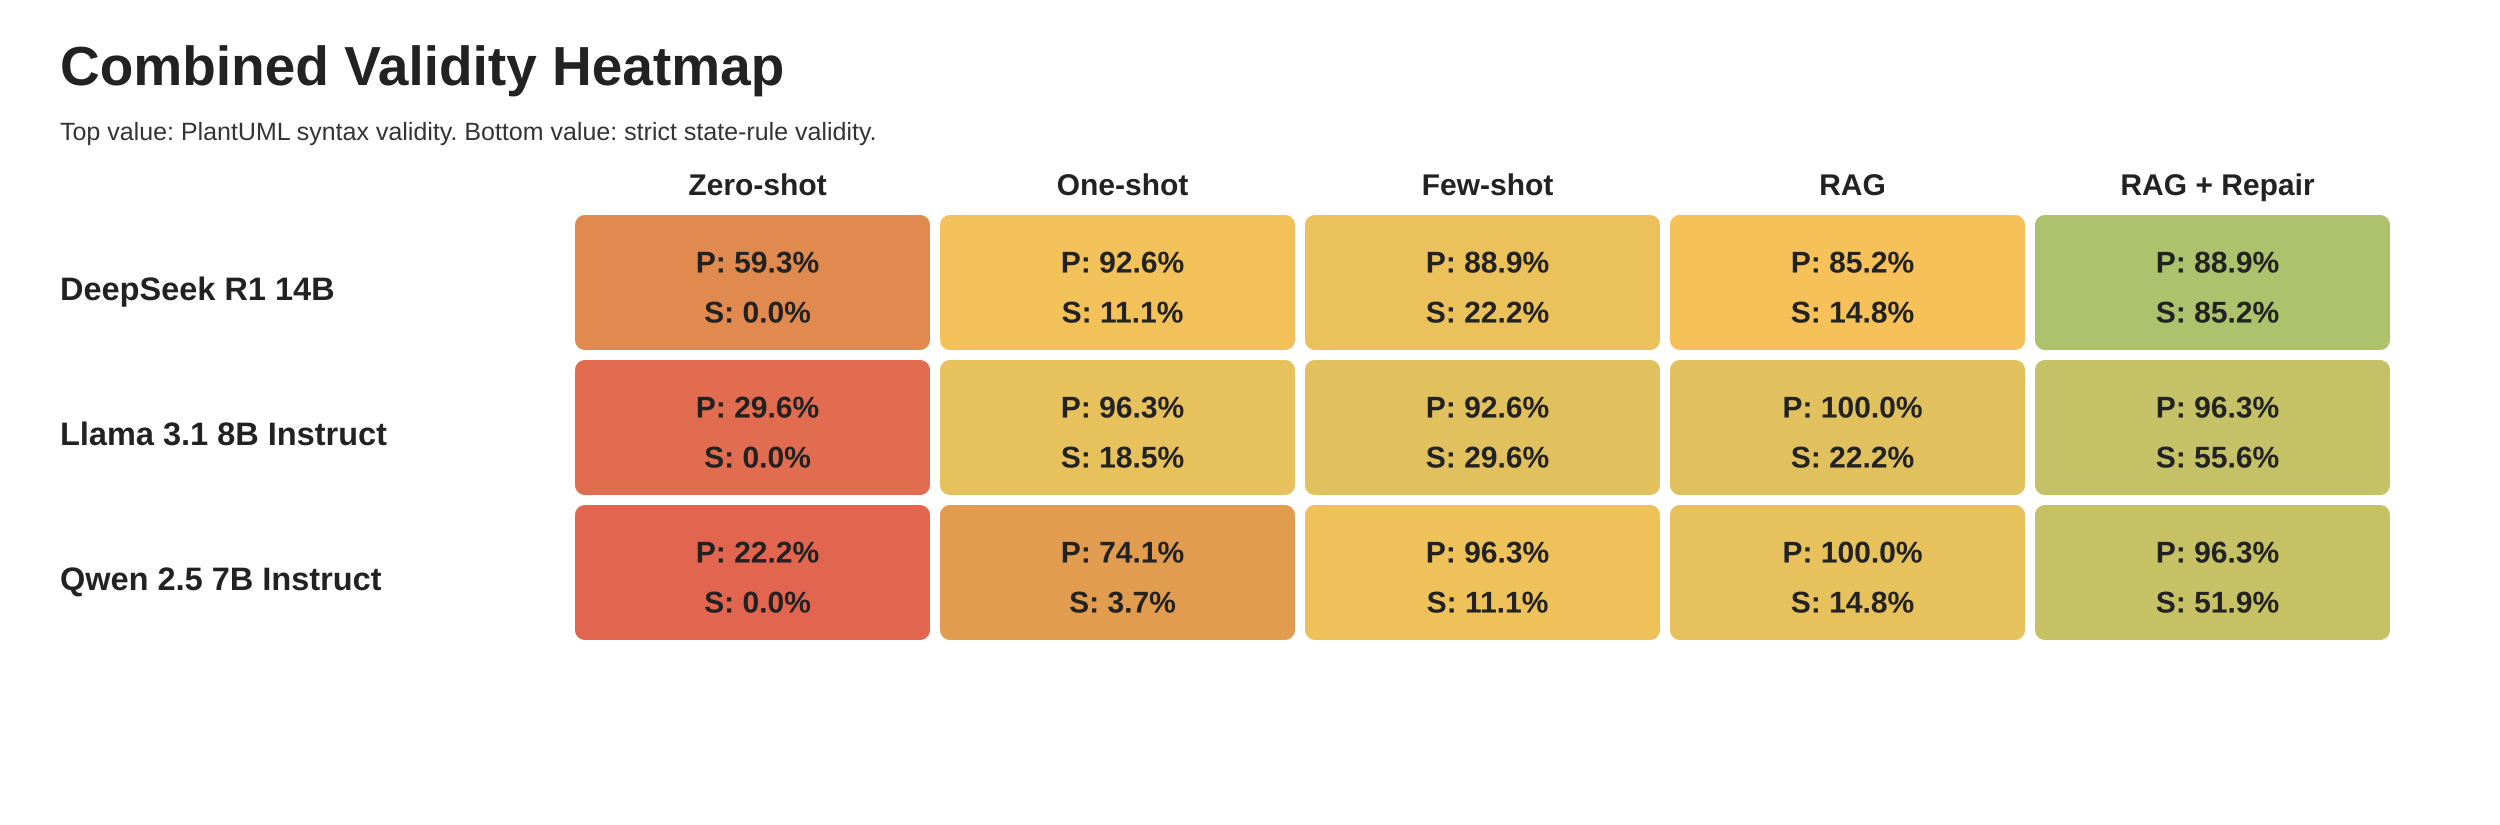
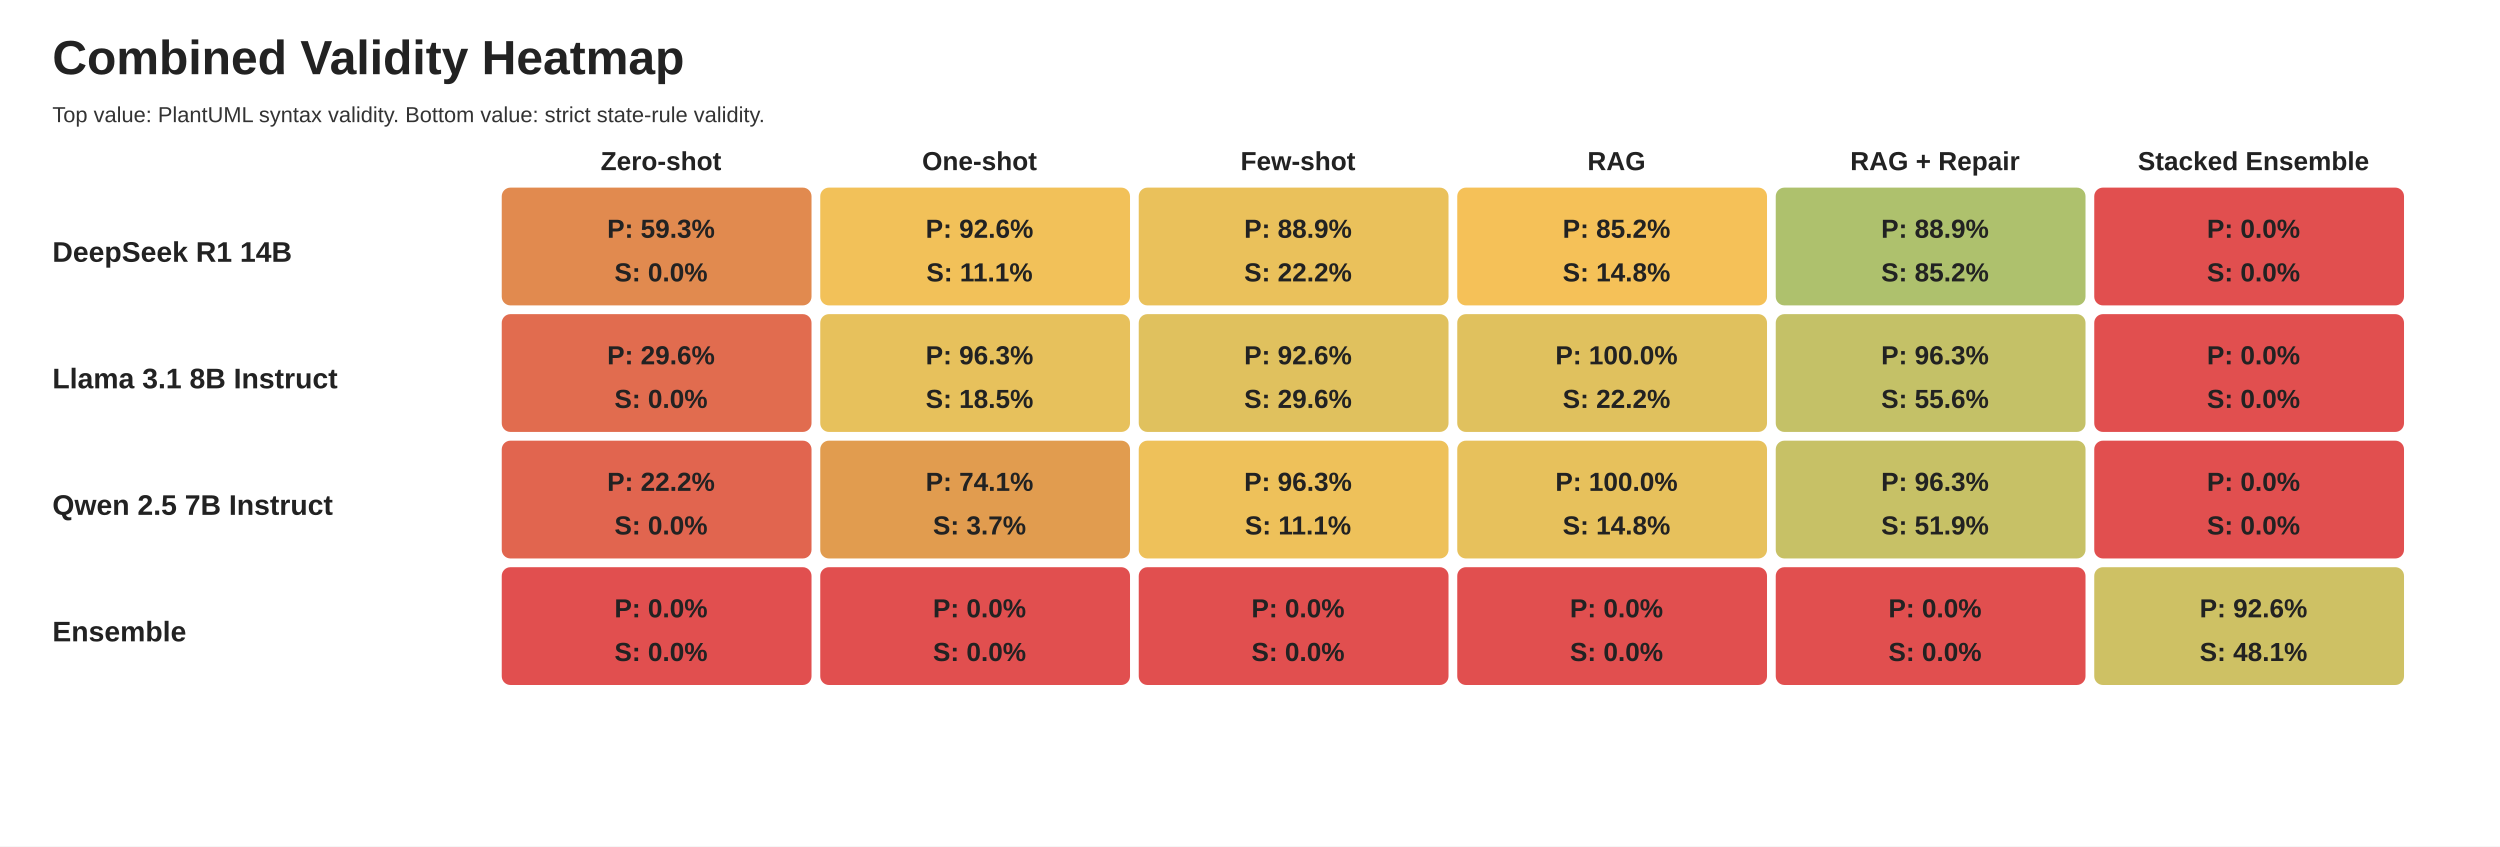
- <svg xmlns="http://www.w3.org/2000/svg" width="1000" height="330" viewBox="0 0 1000 330">
+ <svg xmlns="http://www.w3.org/2000/svg" width="1146" height="388" viewBox="0 0 1146 388">
  <style>
text { font-family: Arial, Helvetica, sans-serif; fill: #222; }
.title { font-size: 22px; font-weight: 700; }
.method { font-size: 12px; font-weight: 700; }
.model { font-size: 13px; font-weight: 700; }
.metric { font-size: 12px; font-weight: 700; }
.small { font-size: 10px; fill: #333; }
</style>
  <rect width="100%" height="100%" fill="#fff" />
  <text class="title" x="24" y="34">Combined Validity Heatmap</text>
  <text class="small" x="24" y="56">Top value: PlantUML syntax validity. Bottom value: strict state-rule validity.</text>
  <text class="method" x="303.0" y="78" text-anchor="middle">Zero-shot</text>
  <text class="method" x="449.0" y="78" text-anchor="middle">One-shot</text>
  <text class="method" x="595.0" y="78" text-anchor="middle">Few-shot</text>
  <text class="method" x="741.0" y="78" text-anchor="middle">RAG</text>
  <text class="method" x="887.0" y="78" text-anchor="middle">RAG + Repair</text>
+   <text class="method" x="1033.0" y="78" text-anchor="middle">Stacked Ensemble</text>
  <text class="model" x="24" y="120">DeepSeek R1 14B</text>
  <rect x="230" y="86" width="142" height="54" fill="#e08446" rx="4" opacity="0.95" />
  <text class="metric" x="303.0" y="109" text-anchor="middle">P: 59.3%</text>
  <text class="metric" x="303.0" y="129" text-anchor="middle">S: 0.0%</text>
  <rect x="376" y="86" width="142" height="54" fill="#f1be51" rx="4" opacity="0.95" />
  <text class="metric" x="449.0" y="109" text-anchor="middle">P: 92.6%</text>
  <text class="metric" x="449.0" y="129" text-anchor="middle">S: 11.1%</text>
  <rect x="522" y="86" width="142" height="54" fill="#e9be53" rx="4" opacity="0.95" />
  <text class="metric" x="595.0" y="109" text-anchor="middle">P: 88.9%</text>
  <text class="metric" x="595.0" y="129" text-anchor="middle">S: 22.2%</text>
  <rect x="668" y="86" width="142" height="54" fill="#f5be50" rx="4" opacity="0.95" />
  <text class="metric" x="741.0" y="109" text-anchor="middle">P: 85.2%</text>
  <text class="metric" x="741.0" y="129" text-anchor="middle">S: 14.8%</text>
  <rect x="814" y="86" width="142" height="54" fill="#aabe66" rx="4" opacity="0.95" />
  <text class="metric" x="887.0" y="109" text-anchor="middle">P: 88.9%</text>
  <text class="metric" x="887.0" y="129" text-anchor="middle">S: 85.2%</text>
+   <rect x="960" y="86" width="142" height="54" fill="#e04646" rx="4" opacity="0.95" />
+   <text class="metric" x="1033.0" y="109" text-anchor="middle">P: 0.0%</text>
+   <text class="metric" x="1033.0" y="129" text-anchor="middle">S: 0.0%</text>
  <text class="model" x="24" y="178">Llama 3.1 8B Instruct</text>
  <rect x="230" y="144" width="142" height="54" fill="#e06546" rx="4" opacity="0.95" />
  <text class="metric" x="303.0" y="167" text-anchor="middle">P: 29.6%</text>
  <text class="metric" x="303.0" y="187" text-anchor="middle">S: 0.0%</text>
  <rect x="376" y="144" width="142" height="54" fill="#e6be54" rx="4" opacity="0.95" />
  <text class="metric" x="449.0" y="167" text-anchor="middle">P: 96.3%</text>
  <text class="metric" x="449.0" y="187" text-anchor="middle">S: 18.5%</text>
  <rect x="522" y="144" width="142" height="54" fill="#debe56" rx="4" opacity="0.95" />
  <text class="metric" x="595.0" y="167" text-anchor="middle">P: 92.6%</text>
  <text class="metric" x="595.0" y="187" text-anchor="middle">S: 29.6%</text>
  <rect x="668" y="144" width="142" height="54" fill="#debe56" rx="4" opacity="0.95" />
  <text class="metric" x="741.0" y="167" text-anchor="middle">P: 100.0%</text>
  <text class="metric" x="741.0" y="187" text-anchor="middle">S: 22.2%</text>
  <rect x="814" y="144" width="142" height="54" fill="#c1be5f" rx="4" opacity="0.95" />
  <text class="metric" x="887.0" y="167" text-anchor="middle">P: 96.3%</text>
  <text class="metric" x="887.0" y="187" text-anchor="middle">S: 55.6%</text>
+   <rect x="960" y="144" width="142" height="54" fill="#e04646" rx="4" opacity="0.95" />
+   <text class="metric" x="1033.0" y="167" text-anchor="middle">P: 0.0%</text>
+   <text class="metric" x="1033.0" y="187" text-anchor="middle">S: 0.0%</text>
  <text class="model" x="24" y="236">Qwen 2.5 7B Instruct</text>
  <rect x="230" y="202" width="142" height="54" fill="#e05d46" rx="4" opacity="0.95" />
  <text class="metric" x="303.0" y="225" text-anchor="middle">P: 22.2%</text>
  <text class="metric" x="303.0" y="245" text-anchor="middle">S: 0.0%</text>
  <rect x="376" y="202" width="142" height="54" fill="#e09746" rx="4" opacity="0.95" />
  <text class="metric" x="449.0" y="225" text-anchor="middle">P: 74.1%</text>
  <text class="metric" x="449.0" y="245" text-anchor="middle">S: 3.7%</text>
  <rect x="522" y="202" width="142" height="54" fill="#edbe52" rx="4" opacity="0.95" />
  <text class="metric" x="595.0" y="225" text-anchor="middle">P: 96.3%</text>
  <text class="metric" x="595.0" y="245" text-anchor="middle">S: 11.1%</text>
  <rect x="668" y="202" width="142" height="54" fill="#e6be54" rx="4" opacity="0.95" />
  <text class="metric" x="741.0" y="225" text-anchor="middle">P: 100.0%</text>
  <text class="metric" x="741.0" y="245" text-anchor="middle">S: 14.8%</text>
  <rect x="814" y="202" width="142" height="54" fill="#c4be5e" rx="4" opacity="0.95" />
  <text class="metric" x="887.0" y="225" text-anchor="middle">P: 96.3%</text>
  <text class="metric" x="887.0" y="245" text-anchor="middle">S: 51.9%</text>
+   <rect x="960" y="202" width="142" height="54" fill="#e04646" rx="4" opacity="0.95" />
+   <text class="metric" x="1033.0" y="225" text-anchor="middle">P: 0.0%</text>
+   <text class="metric" x="1033.0" y="245" text-anchor="middle">S: 0.0%</text>
+   <text class="model" x="24" y="294">Ensemble</text>
+   <rect x="230" y="260" width="142" height="54" fill="#e04646" rx="4" opacity="0.95" />
+   <text class="metric" x="303.0" y="283" text-anchor="middle">P: 0.0%</text>
+   <text class="metric" x="303.0" y="303" text-anchor="middle">S: 0.0%</text>
+   <rect x="376" y="260" width="142" height="54" fill="#e04646" rx="4" opacity="0.95" />
+   <text class="metric" x="449.0" y="283" text-anchor="middle">P: 0.0%</text>
+   <text class="metric" x="449.0" y="303" text-anchor="middle">S: 0.0%</text>
+   <rect x="522" y="260" width="142" height="54" fill="#e04646" rx="4" opacity="0.95" />
+   <text class="metric" x="595.0" y="283" text-anchor="middle">P: 0.0%</text>
+   <text class="metric" x="595.0" y="303" text-anchor="middle">S: 0.0%</text>
+   <rect x="668" y="260" width="142" height="54" fill="#e04646" rx="4" opacity="0.95" />
+   <text class="metric" x="741.0" y="283" text-anchor="middle">P: 0.0%</text>
+   <text class="metric" x="741.0" y="303" text-anchor="middle">S: 0.0%</text>
+   <rect x="814" y="260" width="142" height="54" fill="#e04646" rx="4" opacity="0.95" />
+   <text class="metric" x="887.0" y="283" text-anchor="middle">P: 0.0%</text>
+   <text class="metric" x="887.0" y="303" text-anchor="middle">S: 0.0%</text>
+   <rect x="960" y="260" width="142" height="54" fill="#ccbe5c" rx="4" opacity="0.95" />
+   <text class="metric" x="1033.0" y="283" text-anchor="middle">P: 92.6%</text>
+   <text class="metric" x="1033.0" y="303" text-anchor="middle">S: 48.1%</text>
</svg>
